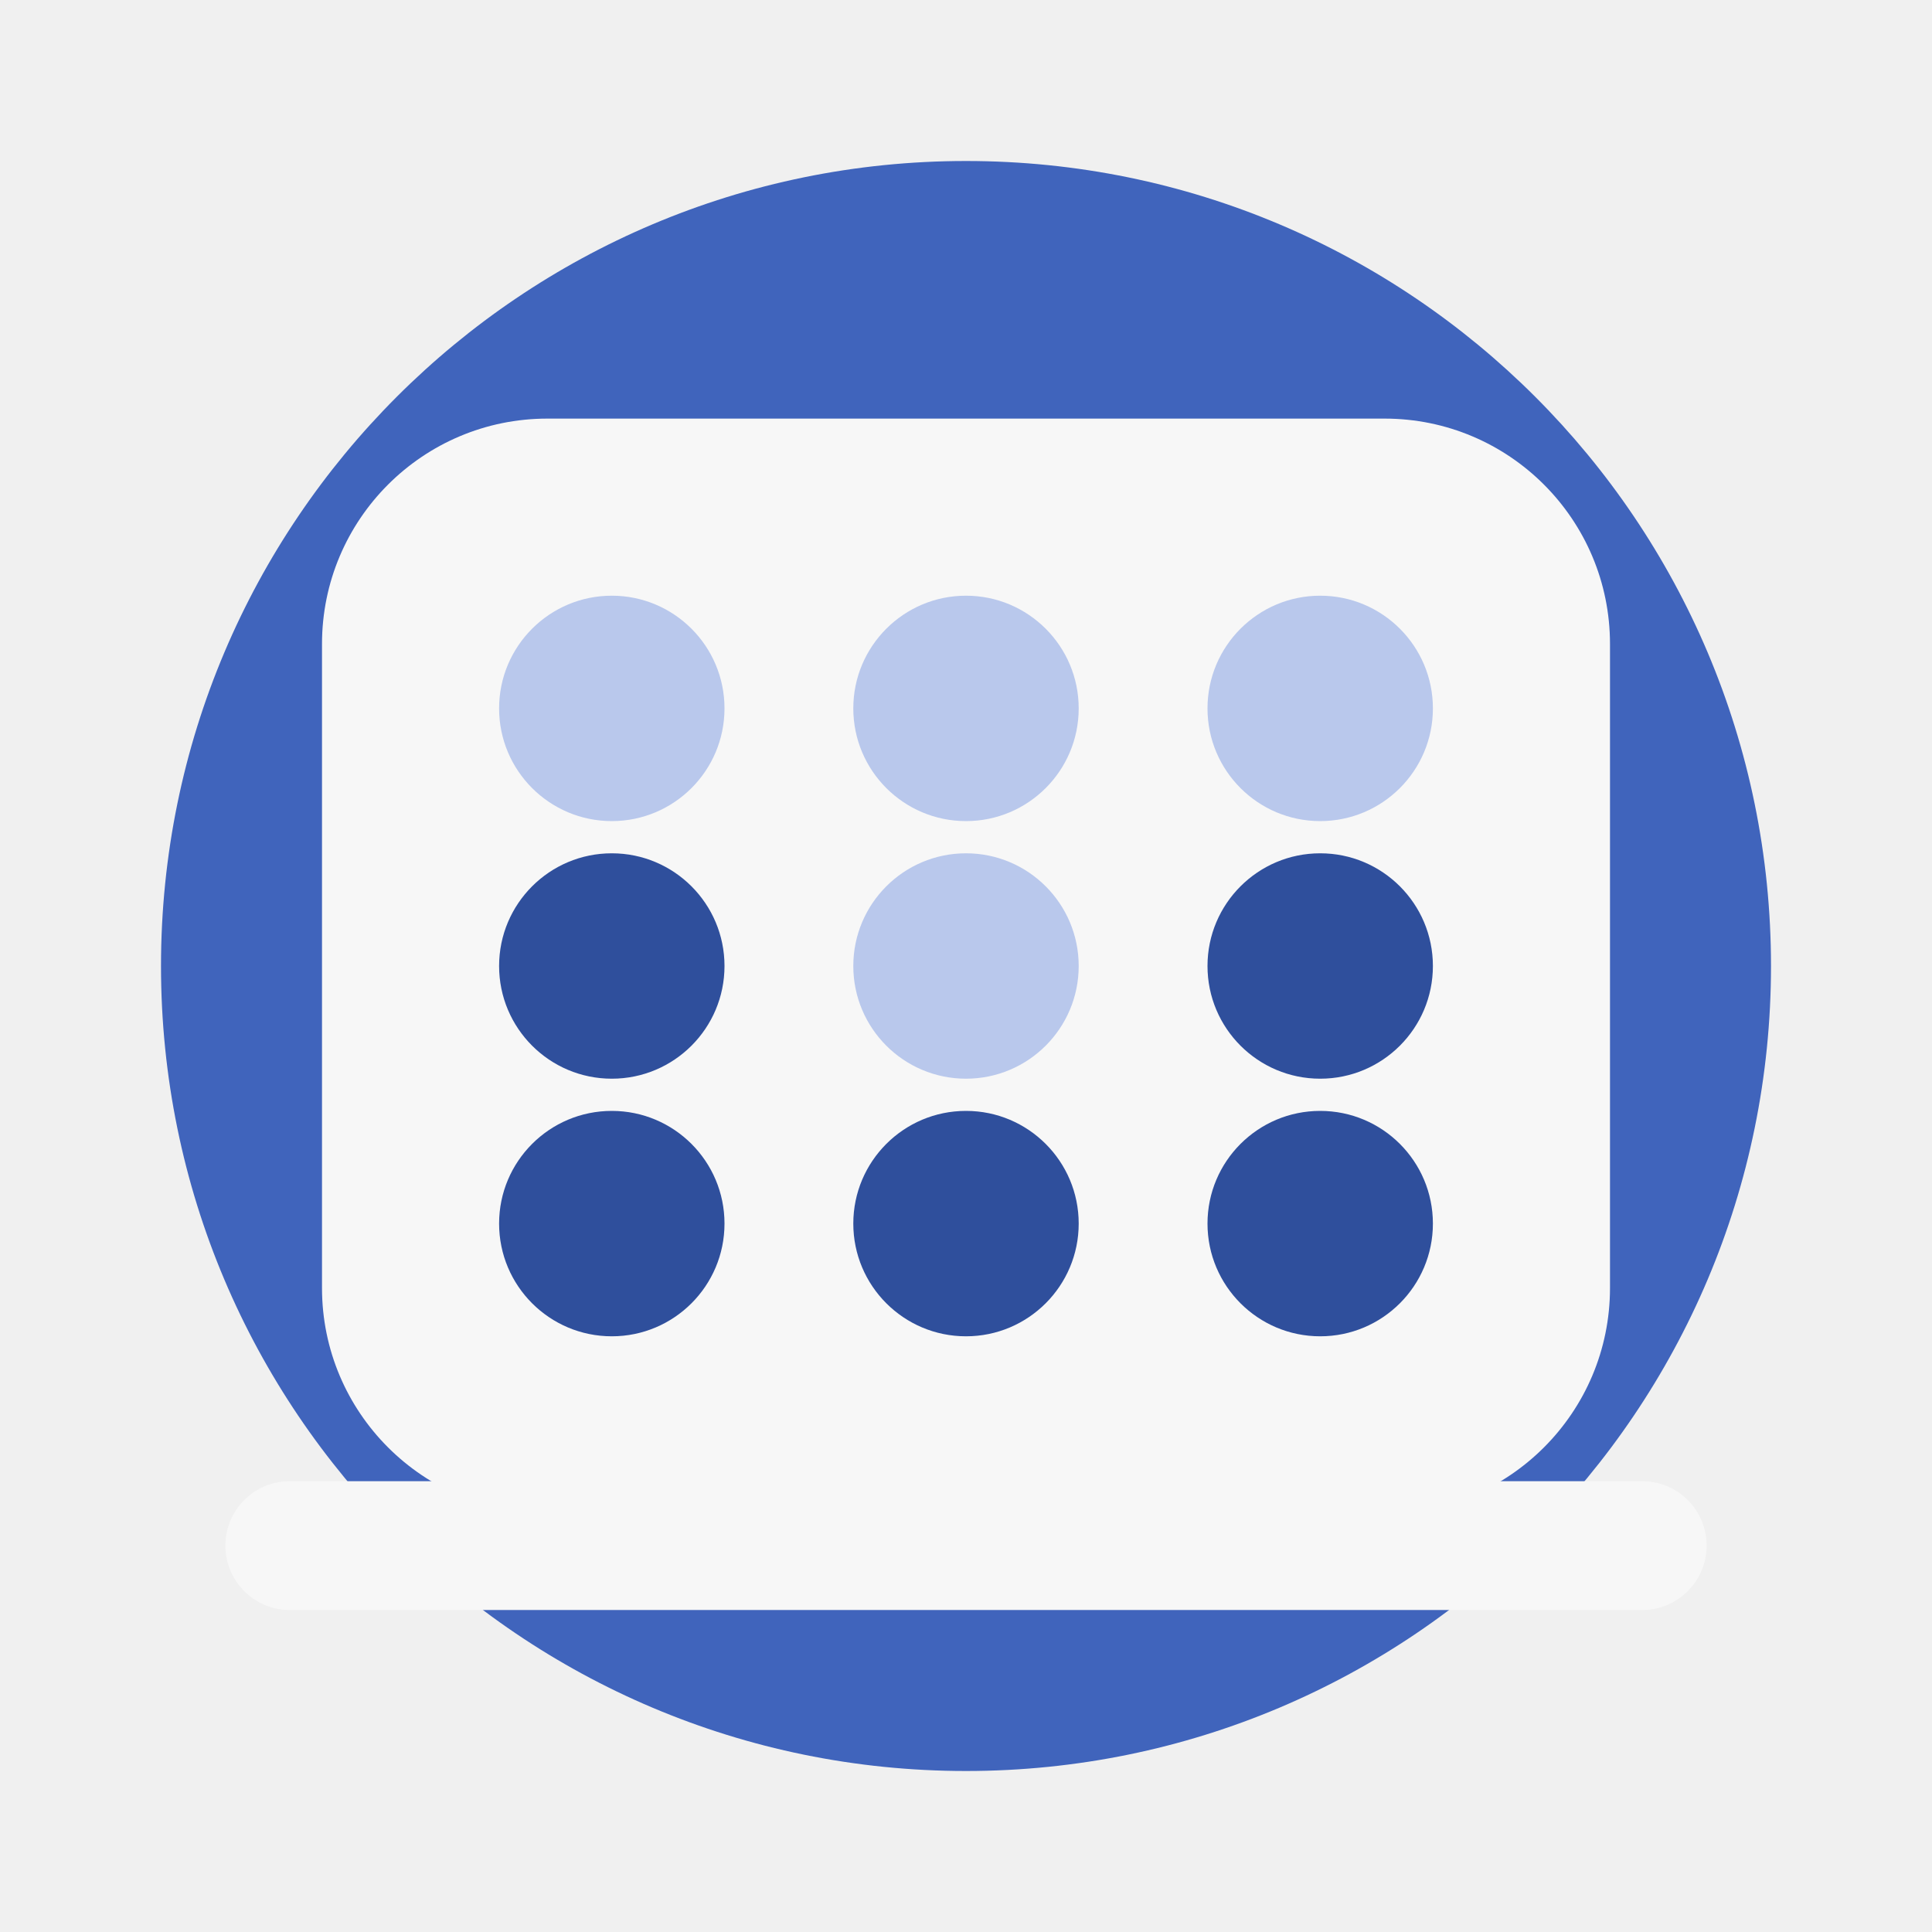
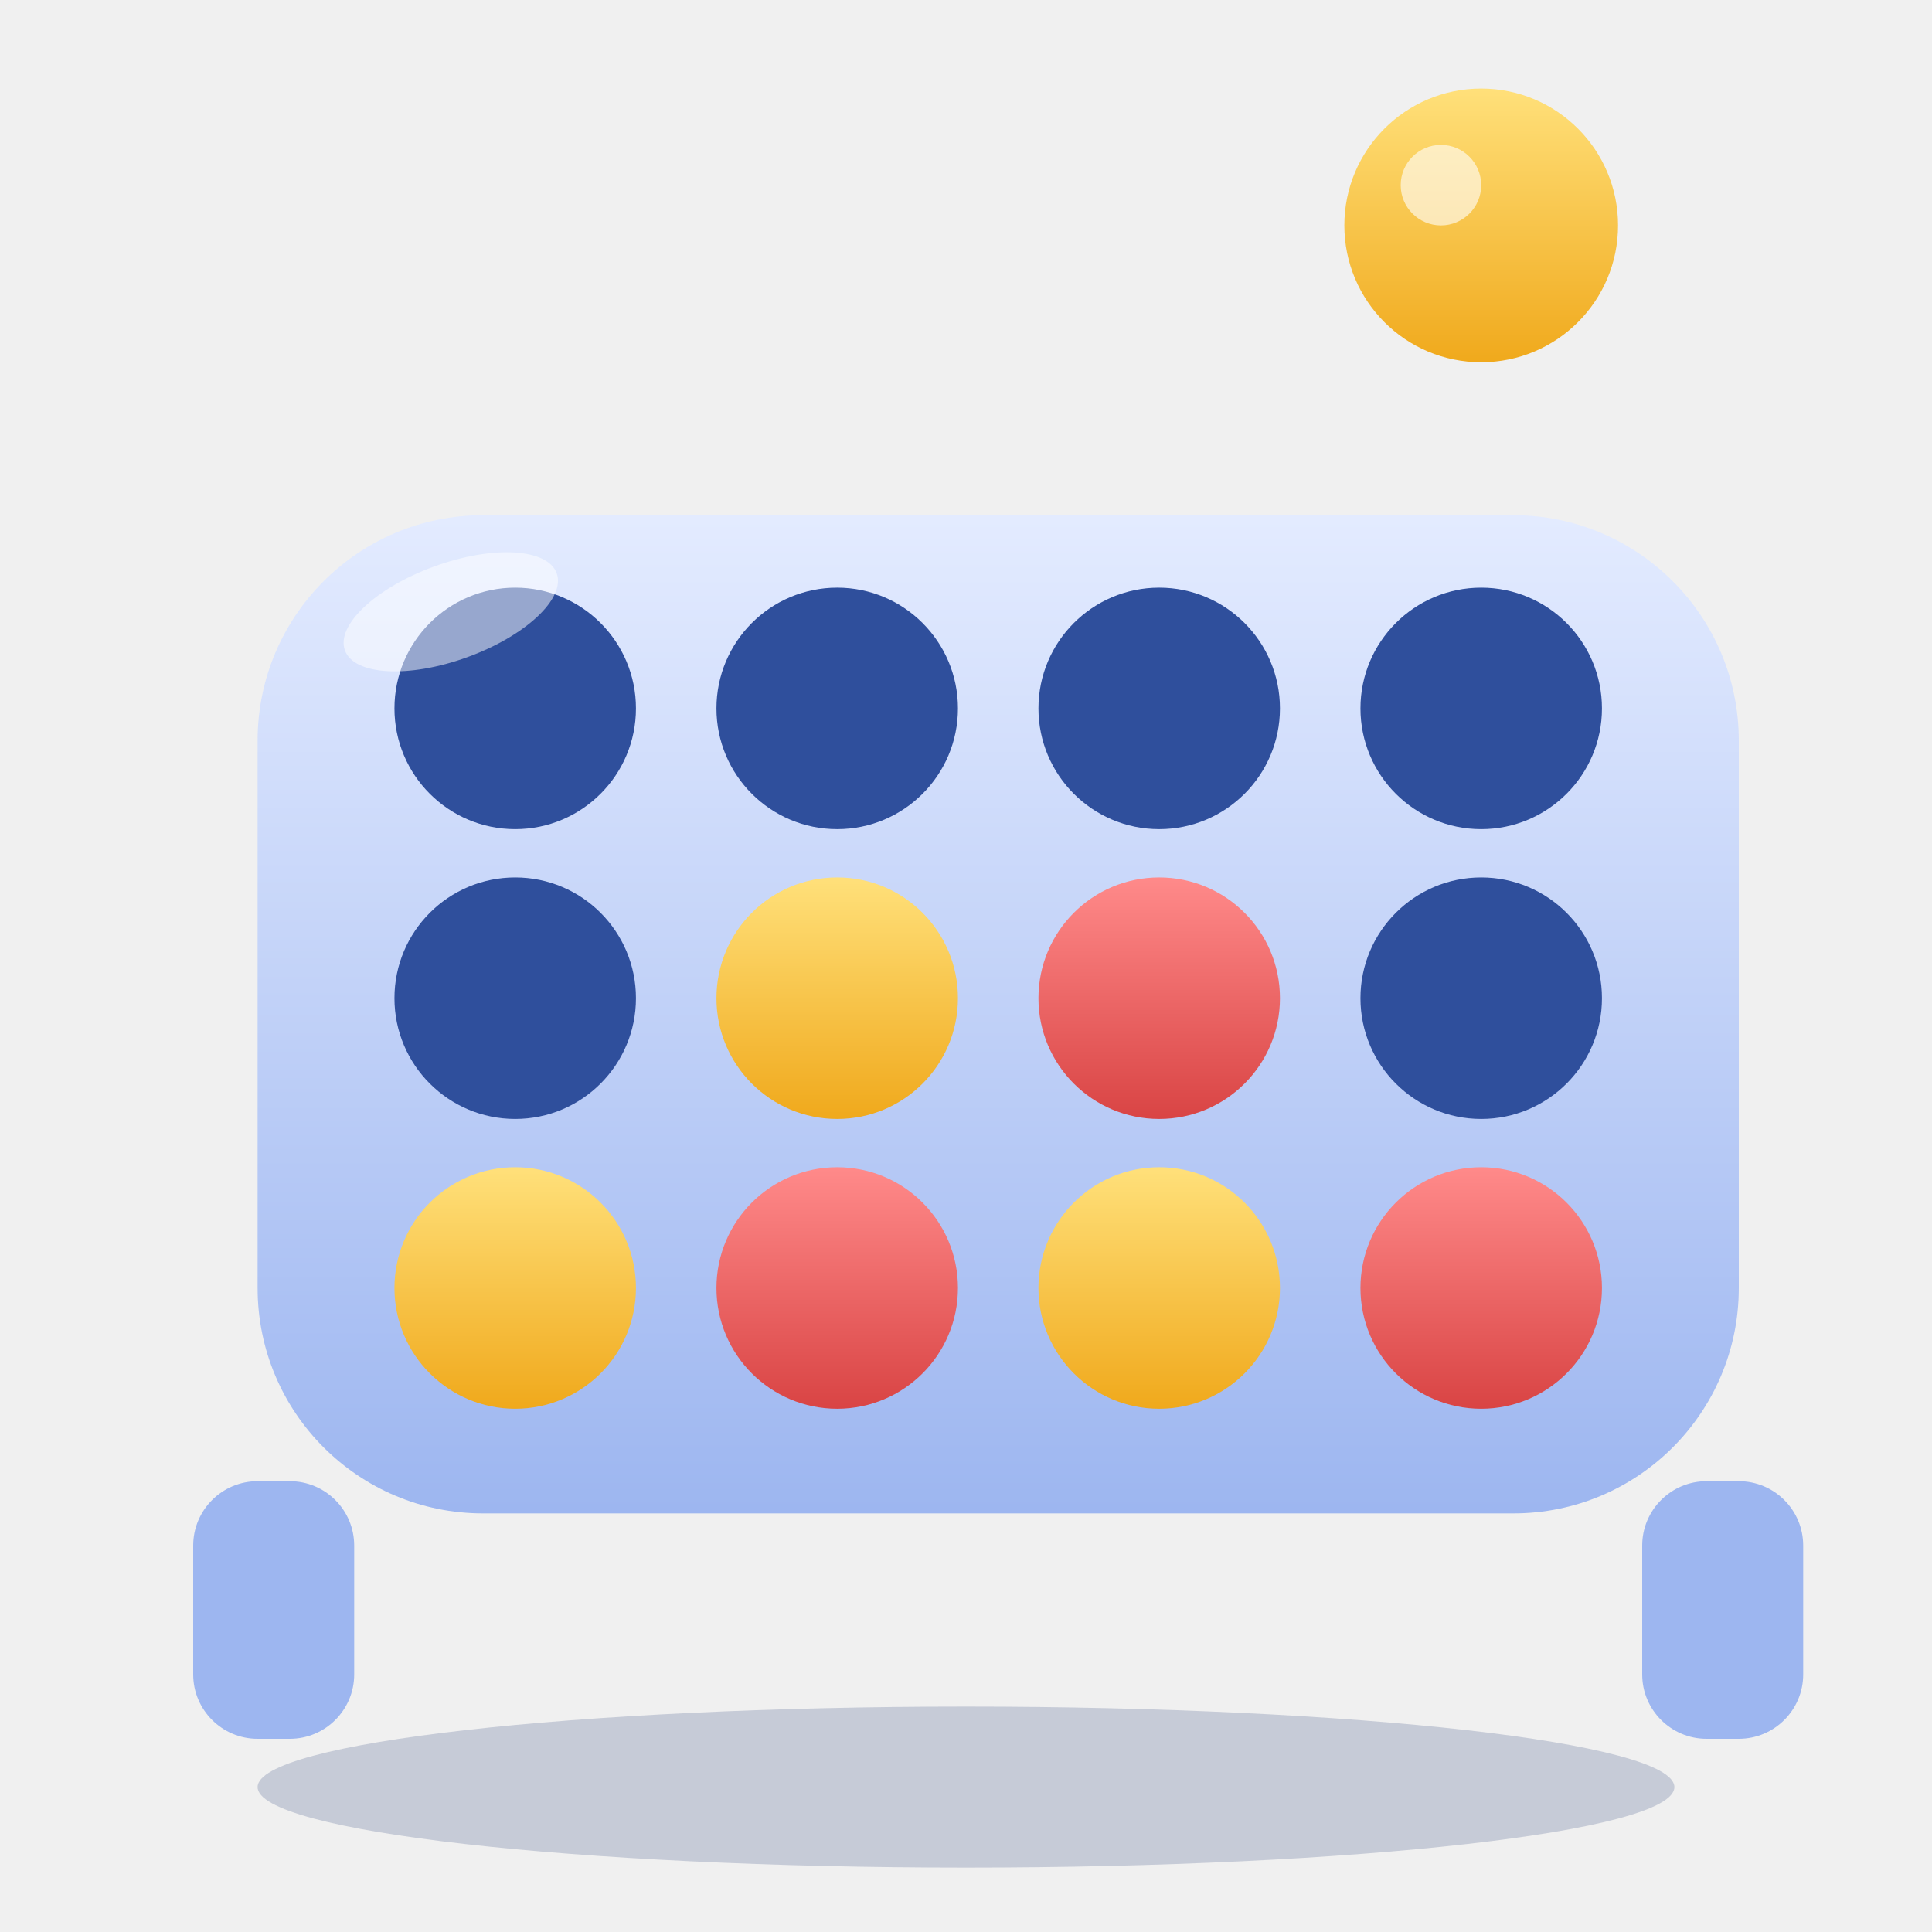
<svg xmlns="http://www.w3.org/2000/svg" viewBox="0 0 120 120" width="120" height="120">
-   <circle cx="60" cy="60" r="50" fill="#4064BC" />
-   <rect x="20" y="26" width="80" height="68" rx="14" fill="#F7F7F7" />
-   <g fill="#B9C8EC">
-     <circle cx="38" cy="44" r="7" />
-     <circle cx="60" cy="44" r="7" />
-     <circle cx="82" cy="44" r="7" />
-     <circle cx="60" cy="60" r="7" />
-   </g>
-   <g fill="#2F4F9C">
-     <circle cx="38" cy="60" r="7" />
-     <circle cx="82" cy="60" r="7" />
-     <circle cx="38" cy="76" r="7" />
-     <circle cx="60" cy="76" r="7" />
-     <circle cx="82" cy="76" r="7" />
-   </g>
-   <rect x="14" y="92" width="92" height="8" rx="4" fill="#F7F7F7" />
+   <defs>
+     <linearGradient id="board" x1="0" y1="0" x2="0" y2="1">
+       <stop offset="0" stop-color="#E3EBFF" />
+       <stop offset="1" stop-color="#9DB6F0" />
+     </linearGradient>
+     <linearGradient id="y" x1="0" y1="0" x2="0" y2="1">
+       <stop offset="0" stop-color="#FFE07A" />
+       <stop offset="1" stop-color="#F0A91C" />
+     </linearGradient>
+     <linearGradient id="r" x1="0" y1="0" x2="0" y2="1">
+       <stop offset="0" stop-color="#FF8A8A" />
+       <stop offset="1" stop-color="#D94444" />
+     </linearGradient>
+   </defs>
+   <ellipse cx="60" cy="111" rx="44" ry="5" fill="#1F3672" opacity="0.2" />
+   <rect x="16" y="32" width="92" height="62" rx="14" fill="url(#board)" />
+   <circle cx="32" cy="44" r="7.5" fill="#2F4F9C" />
+   <circle cx="52" cy="44" r="7.5" fill="#2F4F9C" />
+   <circle cx="72" cy="44" r="7.5" fill="#2F4F9C" />
+   <circle cx="92" cy="44" r="7.5" fill="#2F4F9C" />
+   <circle cx="32" cy="62" r="7.5" fill="#2F4F9C" />
+   <circle cx="52" cy="62" r="7.5" fill="url(#y)" />
+   <circle cx="72" cy="62" r="7.5" fill="url(#r)" />
+   <circle cx="92" cy="62" r="7.5" fill="#2F4F9C" />
+   <circle cx="32" cy="80" r="7.5" fill="url(#y)" />
+   <circle cx="52" cy="80" r="7.5" fill="url(#r)" />
+   <circle cx="72" cy="80" r="7.5" fill="url(#y)" />
+   <circle cx="92" cy="80" r="7.5" fill="url(#r)" />
+   <circle cx="92" cy="14" r="8.5" fill="url(#y)" />
+   <circle cx="89.5" cy="11.5" r="2.5" fill="#FFFFFF" opacity="0.6" />
+   <rect x="12" y="92" width="10" height="16" rx="4" fill="#9DB6F0" />
+   <rect x="102" y="92" width="10" height="16" rx="4" fill="#9DB6F0" />
+   <ellipse cx="28" cy="38" rx="7" ry="3" fill="#FFFFFF" opacity="0.5" transform="rotate(-20 28 38)" />
</svg>
